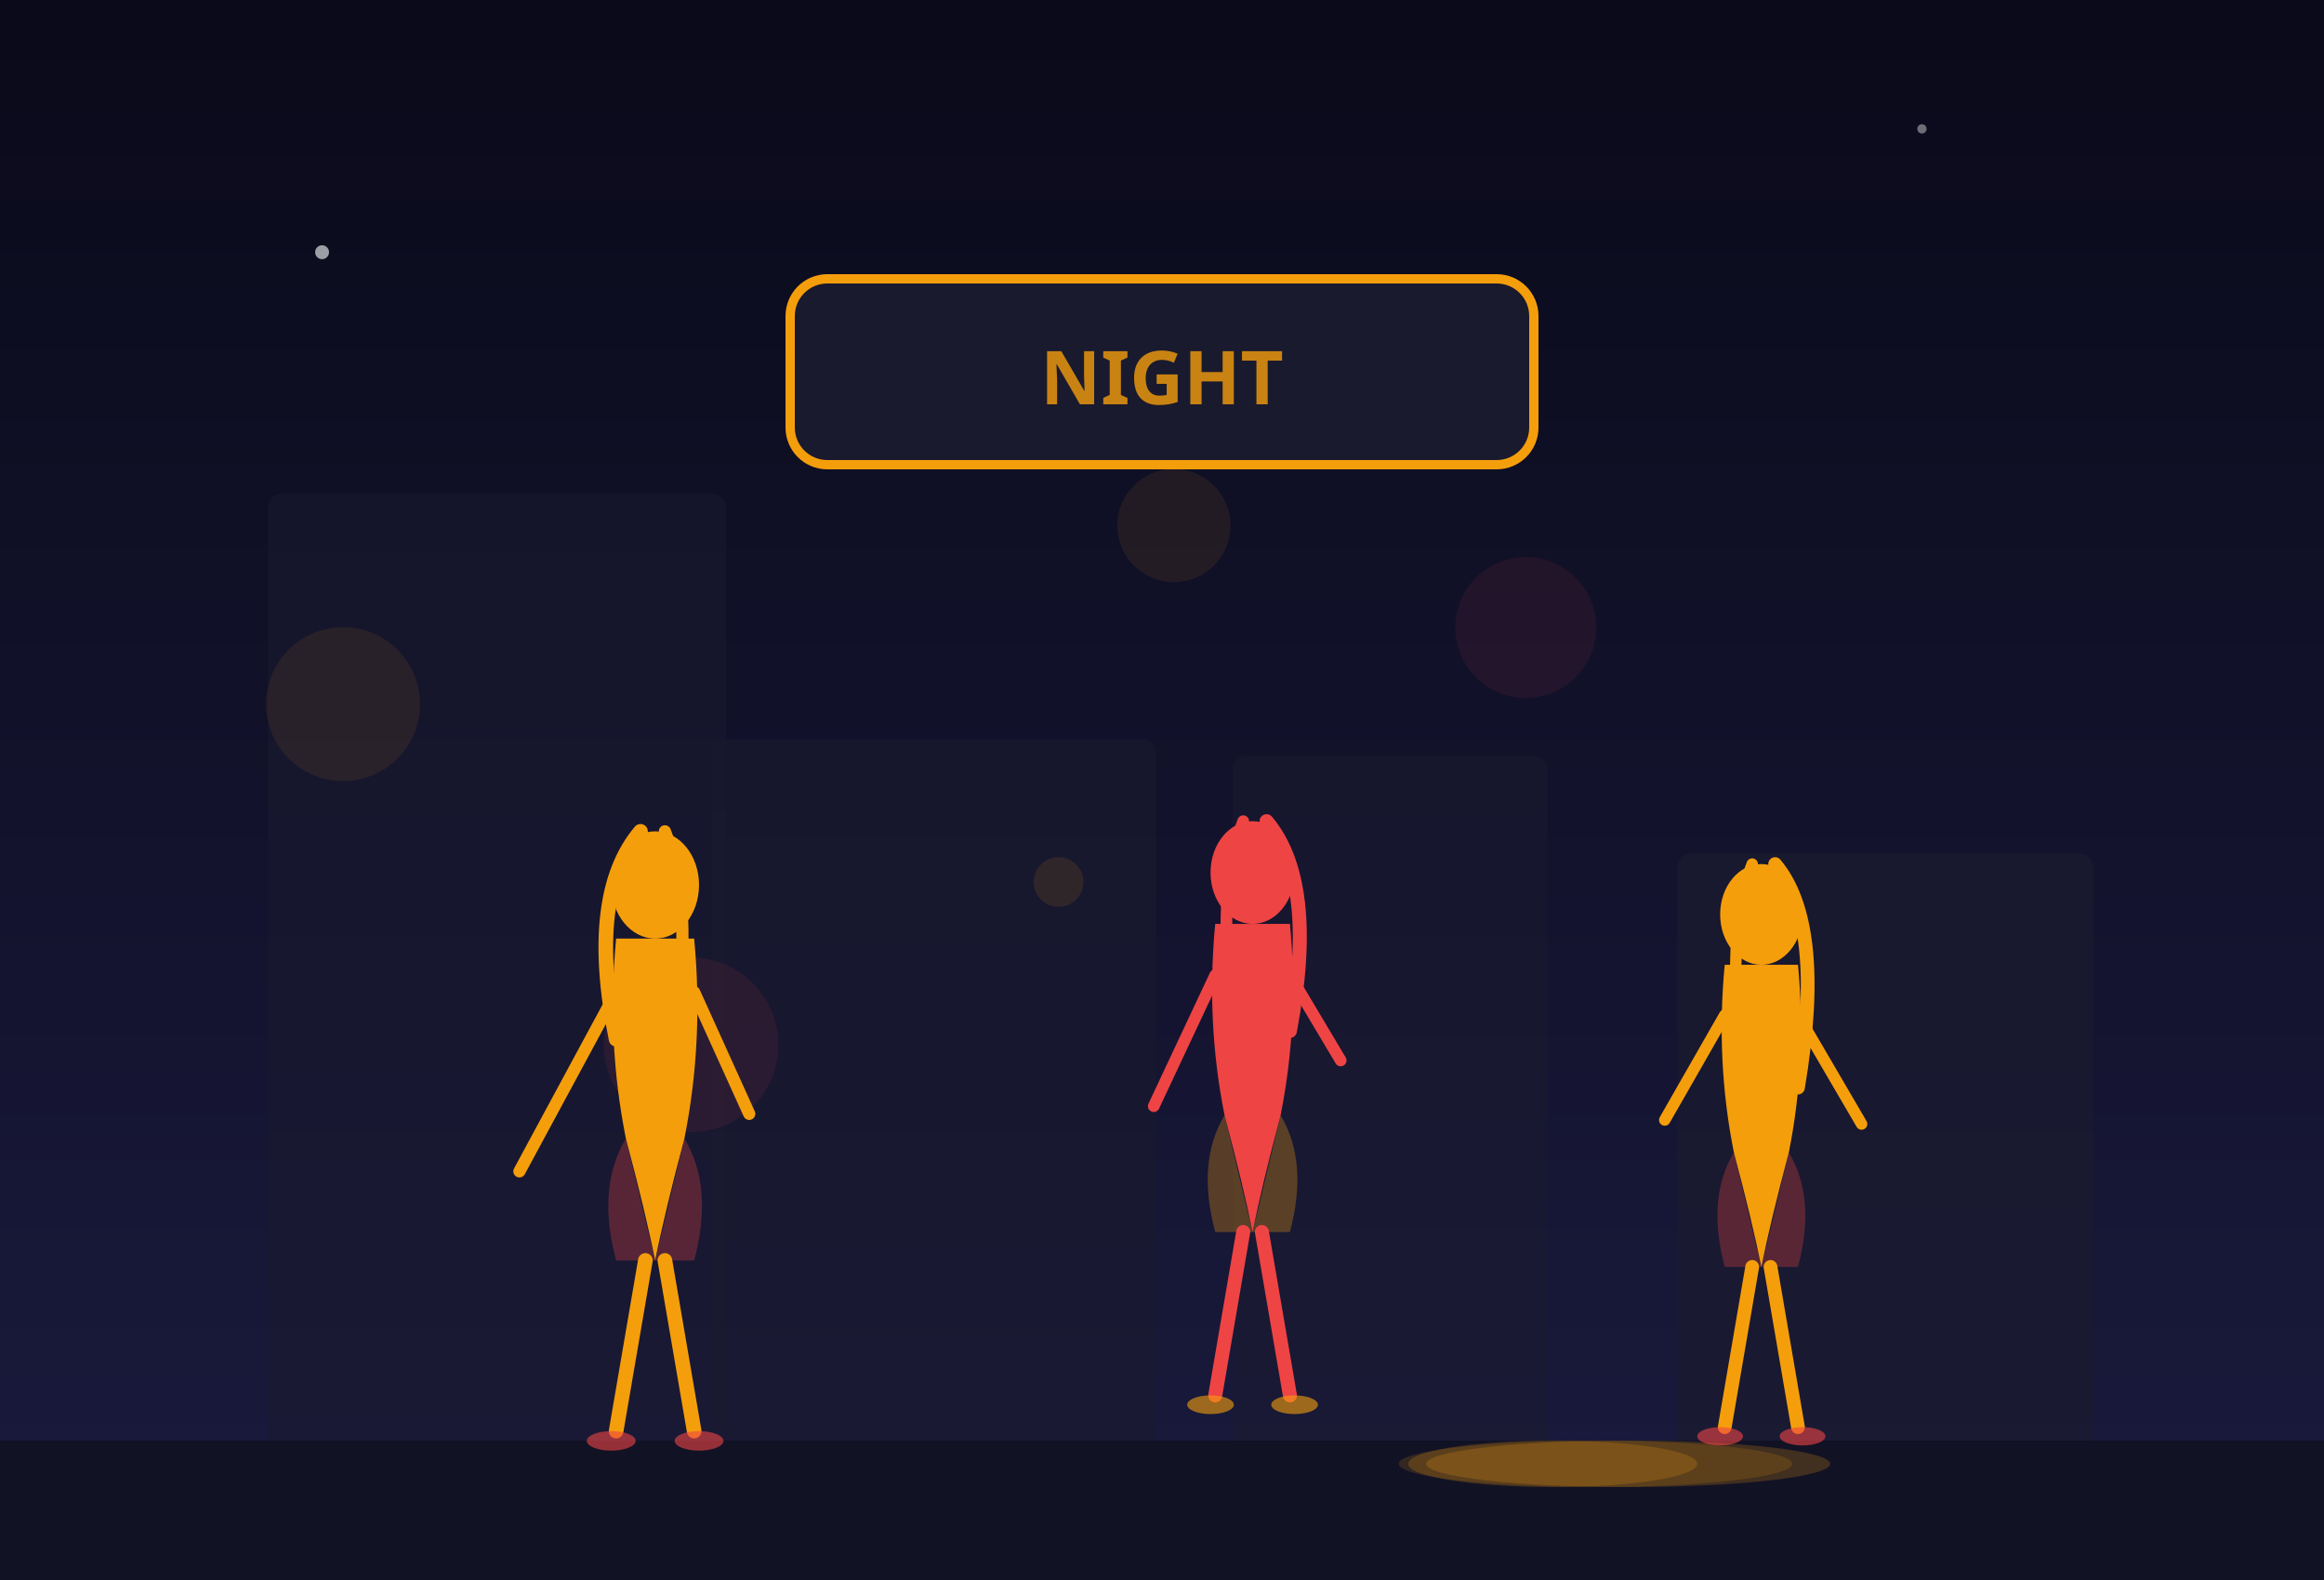
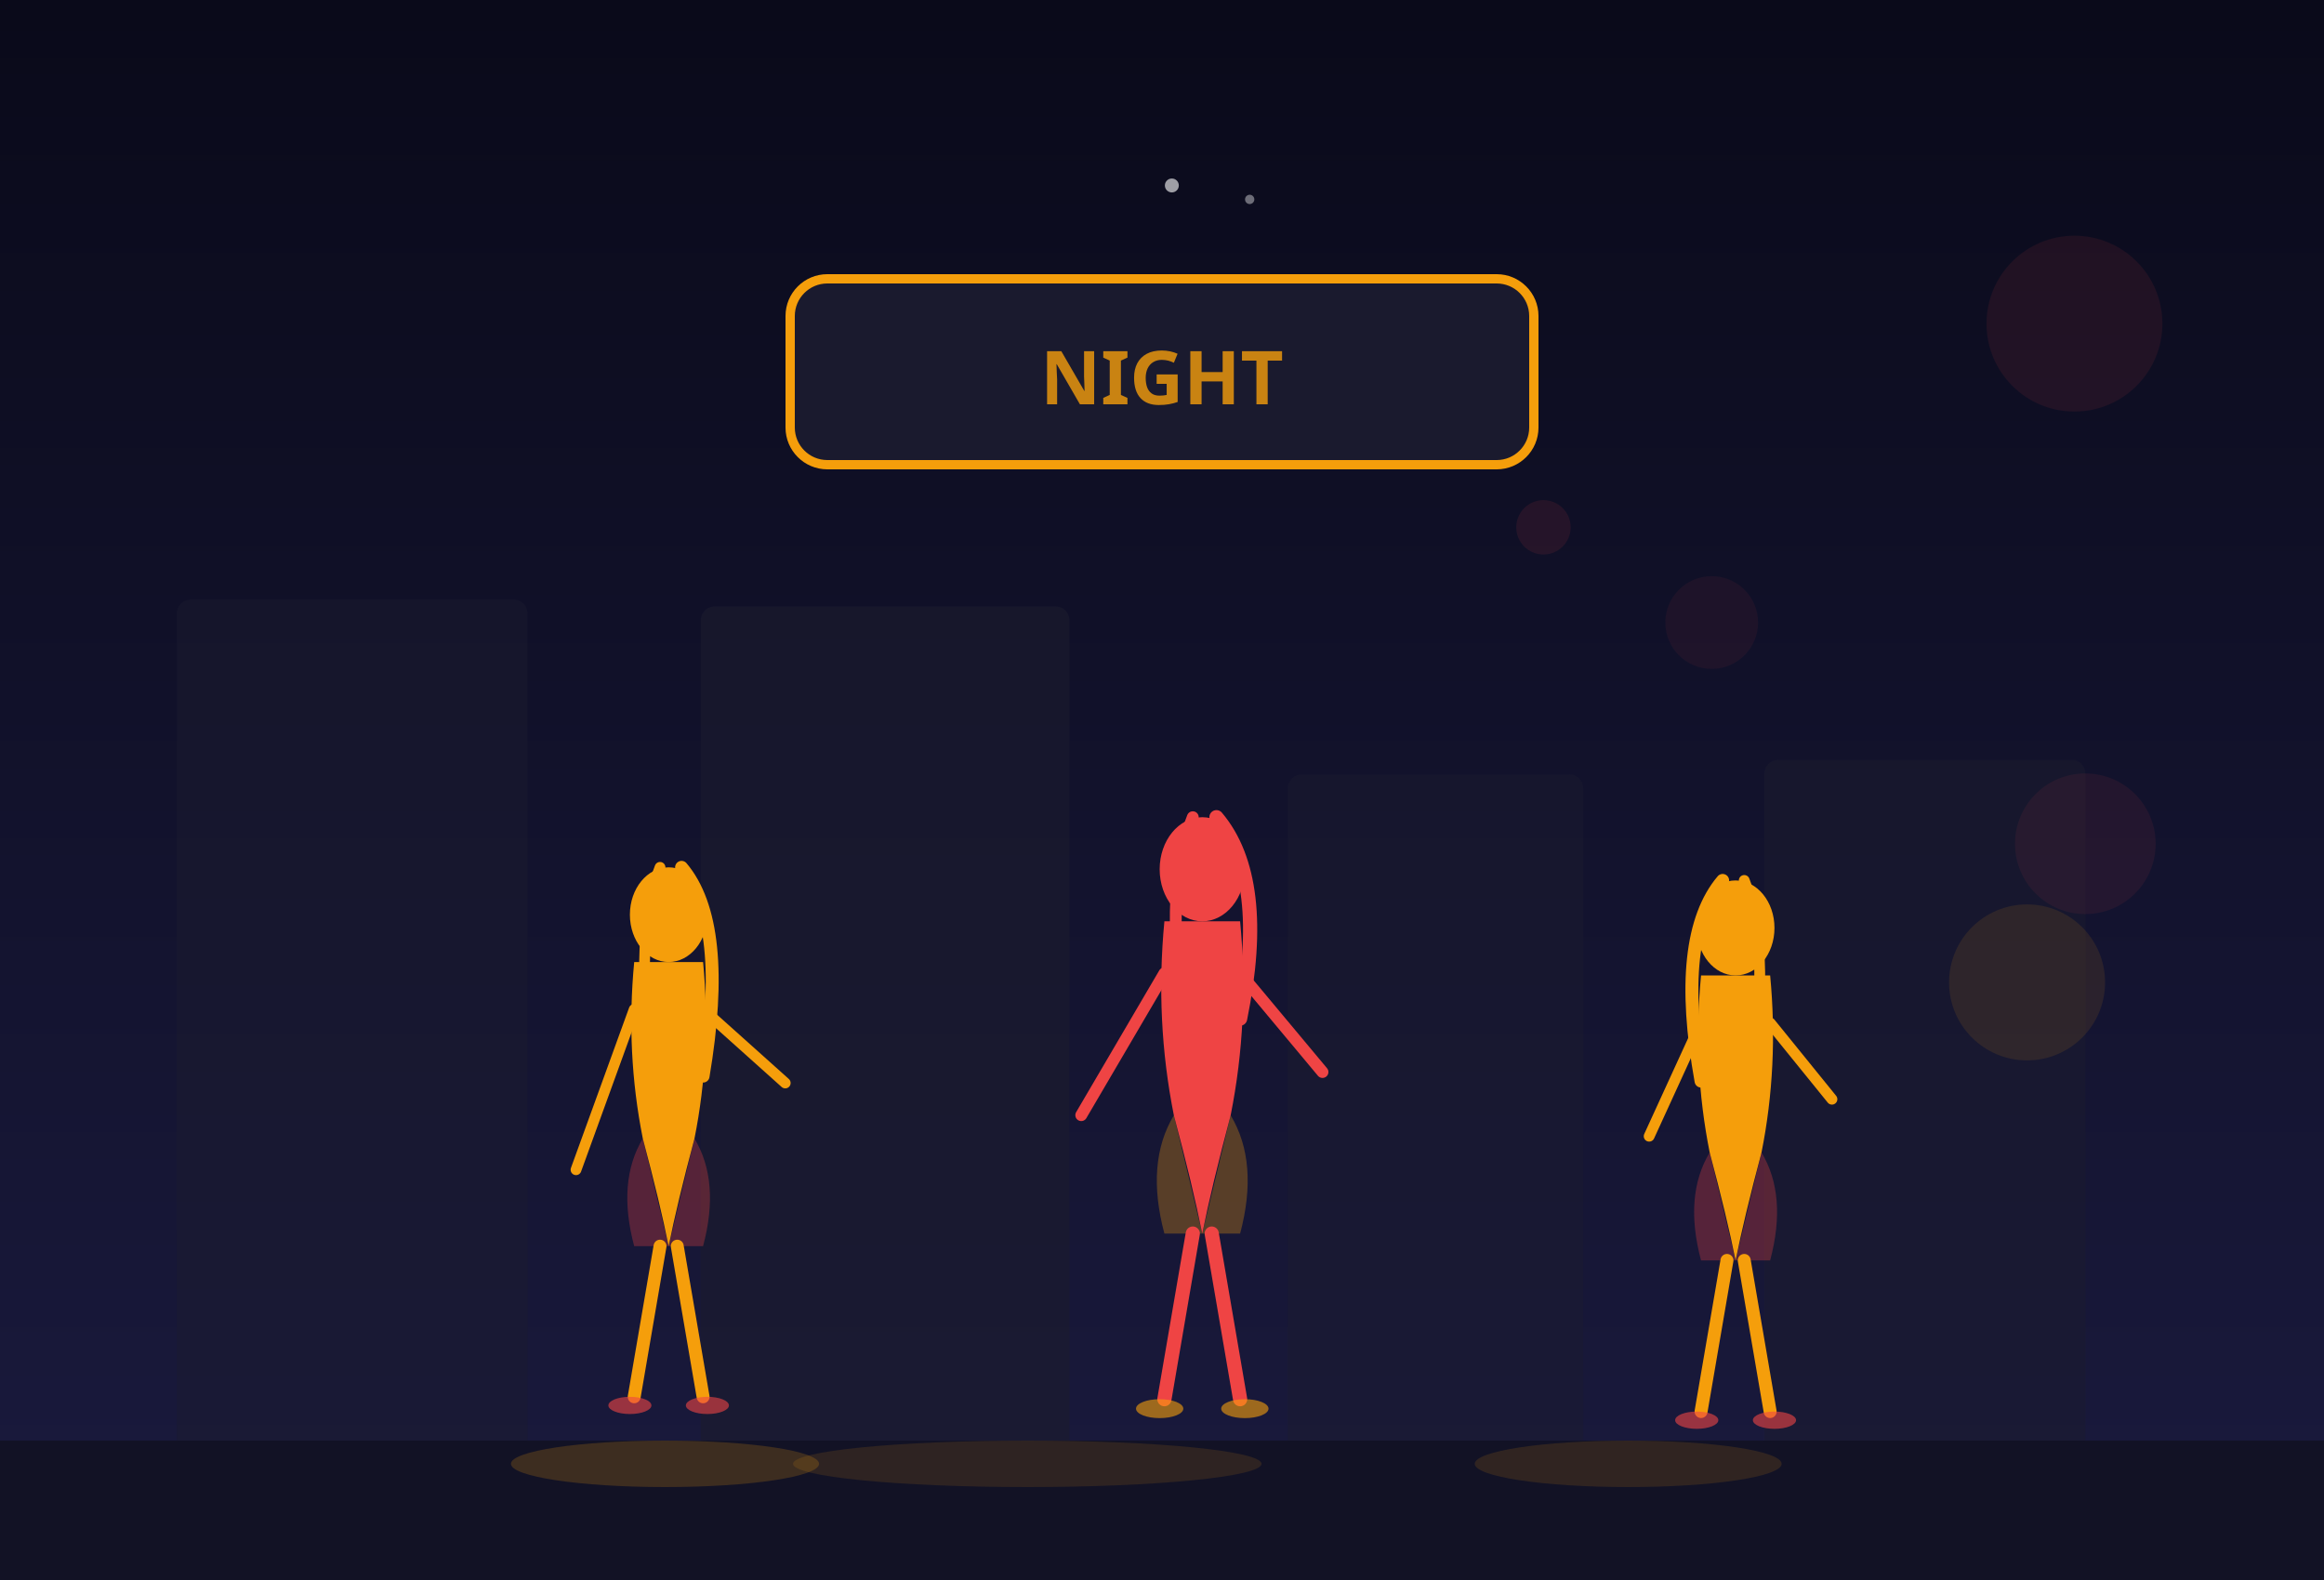
<svg xmlns="http://www.w3.org/2000/svg" viewBox="0 0 500 340" width="500" height="340">
  <defs>
    <linearGradient id="sky1" x1="0%" y1="0%" x2="0%" y2="100%">
      <stop offset="0%" style="stop-color:#0a0a1a" />
      <stop offset="100%" style="stop-color:#1a1a3e" />
    </linearGradient>
  </defs>
  <rect width="500" height="340" fill="url(#sky1)" />
-   <rect x="57.658" y="106.223" width="98.56" height="213.777" fill="#1a1a2e" opacity="0.515" rx="3" />
-   <rect x="153.254" y="159.069" width="95.49" height="160.931" fill="#1a1a2e" opacity="0.548" rx="3" />
-   <rect x="265.226" y="162.667" width="67.752" height="157.333" fill="#1a1a2e" opacity="0.451" rx="3" />
-   <rect x="360.834" y="183.741" width="89.582" height="136.259" fill="#1a1a2e" opacity="0.65" rx="3" />
+   <rect x="38.044" y="129.008" width="75.471" height="190.992" fill="#1a1a2e" opacity="0.491" rx="3" />
+   <rect x="150.769" y="130.481" width="79.328" height="189.519" fill="#1a1a2e" opacity="0.637" rx="3" />
+   <rect x="277.056" y="166.631" width="63.59" height="153.369" fill="#1a1a2e" opacity="0.491" rx="3" />
+   <rect x="379.577" y="163.481" width="69.107" height="156.519" fill="#1a1a2e" opacity="0.525" rx="3" />
  <rect x="170" y="60" width="160" height="40" rx="8" fill="#1a1a2e" stroke="#f59e0b" stroke-width="2" />
  <text x="250" y="87" text-anchor="middle" font-family="sans-serif" font-size="16" font-weight="700" fill="#f59e0b" opacity="0.8">NIGHT</text>
-   <circle cx="227.737" cy="189.801" r="5.359" fill="#f59e0b" opacity="0.107" />
-   <circle cx="252.56" cy="113.089" r="12.177" fill="#f59e0b" opacity="0.085" />
-   <circle cx="328.269" cy="135.029" r="15.175" fill="#ef4444" opacity="0.082" />
-   <circle cx="148.689" cy="224.842" r="18.783" fill="#ef4444" opacity="0.089" />
-   <circle cx="73.807" cy="151.518" r="16.56" fill="#f59e0b" opacity="0.086" />
+   <circle cx="436.115" cy="211.403" r="16.784" fill="#f59e0b" opacity="0.103" />
+   <circle cx="332.071" cy="113.475" r="5.848" fill="#ef4444" opacity="0.103" />
+   <circle cx="368.266" cy="133.962" r="9.978" fill="#ef4444" opacity="0.064" />
+   <circle cx="448.651" cy="181.571" r="15.134" fill="#ef4444" opacity="0.078" />
+   <circle cx="446.311" cy="69.644" r="18.923" fill="#ef4444" opacity="0.086" />
  <rect x="0" y="310" width="500" height="30" fill="#121225" />
-   <ellipse cx="350.3" cy="315" rx="43.461" ry="5" fill="#f59e0b" opacity="0.208" />
-   <ellipse cx="334.068" cy="315" rx="31.091" ry="5" fill="#f59e0b" opacity="0.204" />
-   <ellipse cx="343.265" cy="315" rx="42.341" ry="5" fill="#f59e0b" opacity="0.156" />
-   <g transform="translate(140.9511,245) scale(1.049336)">
+   <ellipse cx="350.3" cy="315" rx="33.01" ry="5" fill="#f59e0b" opacity="0.129" />
+   <ellipse cx="143.074" cy="315" rx="33.15" ry="5" fill="#f59e0b" opacity="0.188" />
+   <ellipse cx="221.014" cy="315" rx="50.4" ry="5" fill="#f59e0b" opacity="0.123" />
+   <g transform="translate(143.8565,245) scale(0.926309)">
    <ellipse cx="0" cy="-52" rx="9" ry="11" fill="#f59e0b" />
-     <path d="M-3,-63 Q-14,-50 -8,-20.368" stroke="#f59e0b" stroke-width="3" fill="none" stroke-linecap="round" />
-     <path d="M2,-63 Q8,-48 4,-23.368" stroke="#f59e0b" stroke-width="2.5" fill="none" stroke-linecap="round" />
+     <path d="M3,-63 Q14,-50 8,-14.501" stroke="#f59e0b" stroke-width="3" fill="none" stroke-linecap="round" />
+     <path d="M-2,-63 Q-8,-48 -4,-17.501" stroke="#f59e0b" stroke-width="2.5" fill="none" stroke-linecap="round" />
    <path d="M-8,-41 Q-10,-20 -6,0 Q-2,15 0,25 Q2,15 6,0 Q10,-20 8,-41 Z" fill="#f59e0b" />
    <path d="M-6,0 Q-12,10 -8,25 L0,25 Z" fill="#ef4444" opacity="0.3" />
    <path d="M6,0 Q12,10 8,25 L0,25 Z" fill="#ef4444" opacity="0.3" />
    <line x1="-2" y1="25" x2="-8" y2="60" stroke="#f59e0b" stroke-width="3" stroke-linecap="round" />
    <line x1="2" y1="25" x2="8" y2="60" stroke="#f59e0b" stroke-width="3" stroke-linecap="round" />
    <ellipse cx="-9" cy="62" rx="5" ry="2" fill="#ef4444" opacity="0.6" />
    <ellipse cx="9" cy="62" rx="5" ry="2" fill="#ef4444" opacity="0.6" />
-     <line x1="-8" y1="-30" x2="-27.828" y2="6.732" stroke="#f59e0b" stroke-width="2.5" stroke-linecap="round" />
-     <line x1="8" y1="-30" x2="19.291" y2="-5.063" stroke="#f59e0b" stroke-width="2.5" stroke-linecap="round" />
+     <line x1="-8" y1="-30" x2="-21.515" y2="7.249" stroke="#f59e0b" stroke-width="2.5" stroke-linecap="round" />
+     <line x1="8" y1="-30" x2="27.083" y2="-12.901" stroke="#f59e0b" stroke-width="2.5" stroke-linecap="round" />
  </g>
-   <g transform="translate(269.485,240) scale(1.004573)">
+   <g transform="translate(258.661,240) scale(1.018184)">
    <ellipse cx="0" cy="-52" rx="9" ry="11" fill="#ef4444" />
-     <path d="M3,-63 Q14,-50 8,-18.067" stroke="#ef4444" stroke-width="3" fill="none" stroke-linecap="round" />
-     <path d="M-2,-63 Q-8,-48 -4,-21.067" stroke="#ef4444" stroke-width="2.5" fill="none" stroke-linecap="round" />
+     <path d="M3,-63 Q14,-50 8,-20.438" stroke="#ef4444" stroke-width="3" fill="none" stroke-linecap="round" />
+     <path d="M-2,-63 Q-8,-48 -4,-23.438" stroke="#ef4444" stroke-width="2.5" fill="none" stroke-linecap="round" />
    <path d="M-8,-41 Q-10,-20 -6,0 Q-2,15 0,25 Q2,15 6,0 Q10,-20 8,-41 Z" fill="#ef4444" />
    <path d="M-6,0 Q-12,10 -8,25 L0,25 Z" fill="#f59e0b" opacity="0.3" />
    <path d="M6,0 Q12,10 8,25 L0,25 Z" fill="#f59e0b" opacity="0.3" />
    <line x1="-2" y1="25" x2="-8" y2="60" stroke="#ef4444" stroke-width="3" stroke-linecap="round" />
    <line x1="2" y1="25" x2="8" y2="60" stroke="#ef4444" stroke-width="3" stroke-linecap="round" />
    <ellipse cx="-9" cy="62" rx="5" ry="2" fill="#f59e0b" opacity="0.6" />
    <ellipse cx="9" cy="62" rx="5" ry="2" fill="#f59e0b" opacity="0.6" />
-     <line x1="-8" y1="-30" x2="-21.162" y2="-1.959" stroke="#ef4444" stroke-width="2.5" stroke-linecap="round" />
-     <line x1="8" y1="-30" x2="18.871" y2="-11.752" stroke="#ef4444" stroke-width="2.5" stroke-linecap="round" />
+     <line x1="-8" y1="-30" x2="-25.57" y2="-0.03" stroke="#ef4444" stroke-width="2.5" stroke-linecap="round" />
+     <line x1="8" y1="-30" x2="25.407" y2="-9.146" stroke="#ef4444" stroke-width="2.5" stroke-linecap="round" />
  </g>
-   <g transform="translate(378.9494,248) scale(0.985113)">
+   <g transform="translate(373.4081,248) scale(0.9292021)">
    <ellipse cx="0" cy="-52" rx="9" ry="11" fill="#f59e0b" />
-     <path d="M3,-63 Q14,-50 8,-14.176" stroke="#f59e0b" stroke-width="3" fill="none" stroke-linecap="round" />
-     <path d="M-2,-63 Q-8,-48 -4,-17.176" stroke="#f59e0b" stroke-width="2.5" fill="none" stroke-linecap="round" />
+     <path d="M-3,-63 Q-14,-50 -8,-16.539" stroke="#f59e0b" stroke-width="3" fill="none" stroke-linecap="round" />
+     <path d="M2,-63 Q8,-48 4,-19.539" stroke="#f59e0b" stroke-width="2.5" fill="none" stroke-linecap="round" />
    <path d="M-8,-41 Q-10,-20 -6,0 Q-2,15 0,25 Q2,15 6,0 Q10,-20 8,-41 Z" fill="#f59e0b" />
    <path d="M-6,0 Q-12,10 -8,25 L0,25 Z" fill="#ef4444" opacity="0.3" />
    <path d="M6,0 Q12,10 8,25 L0,25 Z" fill="#ef4444" opacity="0.3" />
    <line x1="-2" y1="25" x2="-8" y2="60" stroke="#f59e0b" stroke-width="3" stroke-linecap="round" />
    <line x1="2" y1="25" x2="8" y2="60" stroke="#f59e0b" stroke-width="3" stroke-linecap="round" />
    <ellipse cx="-9" cy="62" rx="5" ry="2" fill="#ef4444" opacity="0.6" />
    <ellipse cx="9" cy="62" rx="5" ry="2" fill="#ef4444" opacity="0.6" />
-     <line x1="-8" y1="-30" x2="-21.101" y2="-7.09" stroke="#f59e0b" stroke-width="2.5" stroke-linecap="round" />
-     <line x1="8" y1="-30" x2="21.892" y2="-6.218" stroke="#f59e0b" stroke-width="2.5" stroke-linecap="round" />
+     <line x1="-8" y1="-30" x2="-20.015" y2="-3.764" stroke="#f59e0b" stroke-width="2.5" stroke-linecap="round" />
+     <line x1="8" y1="-30" x2="22.306" y2="-12.334" stroke="#f59e0b" stroke-width="2.5" stroke-linecap="round" />
  </g>
-   <circle cx="69.296" cy="54.274" r="1.5" fill="#fff" opacity="0.6" />
-   <circle cx="413.497" cy="27.733" r="1" fill="#fff" opacity="0.4" />
+   <circle cx="252.118" cy="39.91" r="1.5" fill="#fff" opacity="0.6" />
+   <circle cx="268.865" cy="42.909" r="1" fill="#fff" opacity="0.4" />
</svg>
